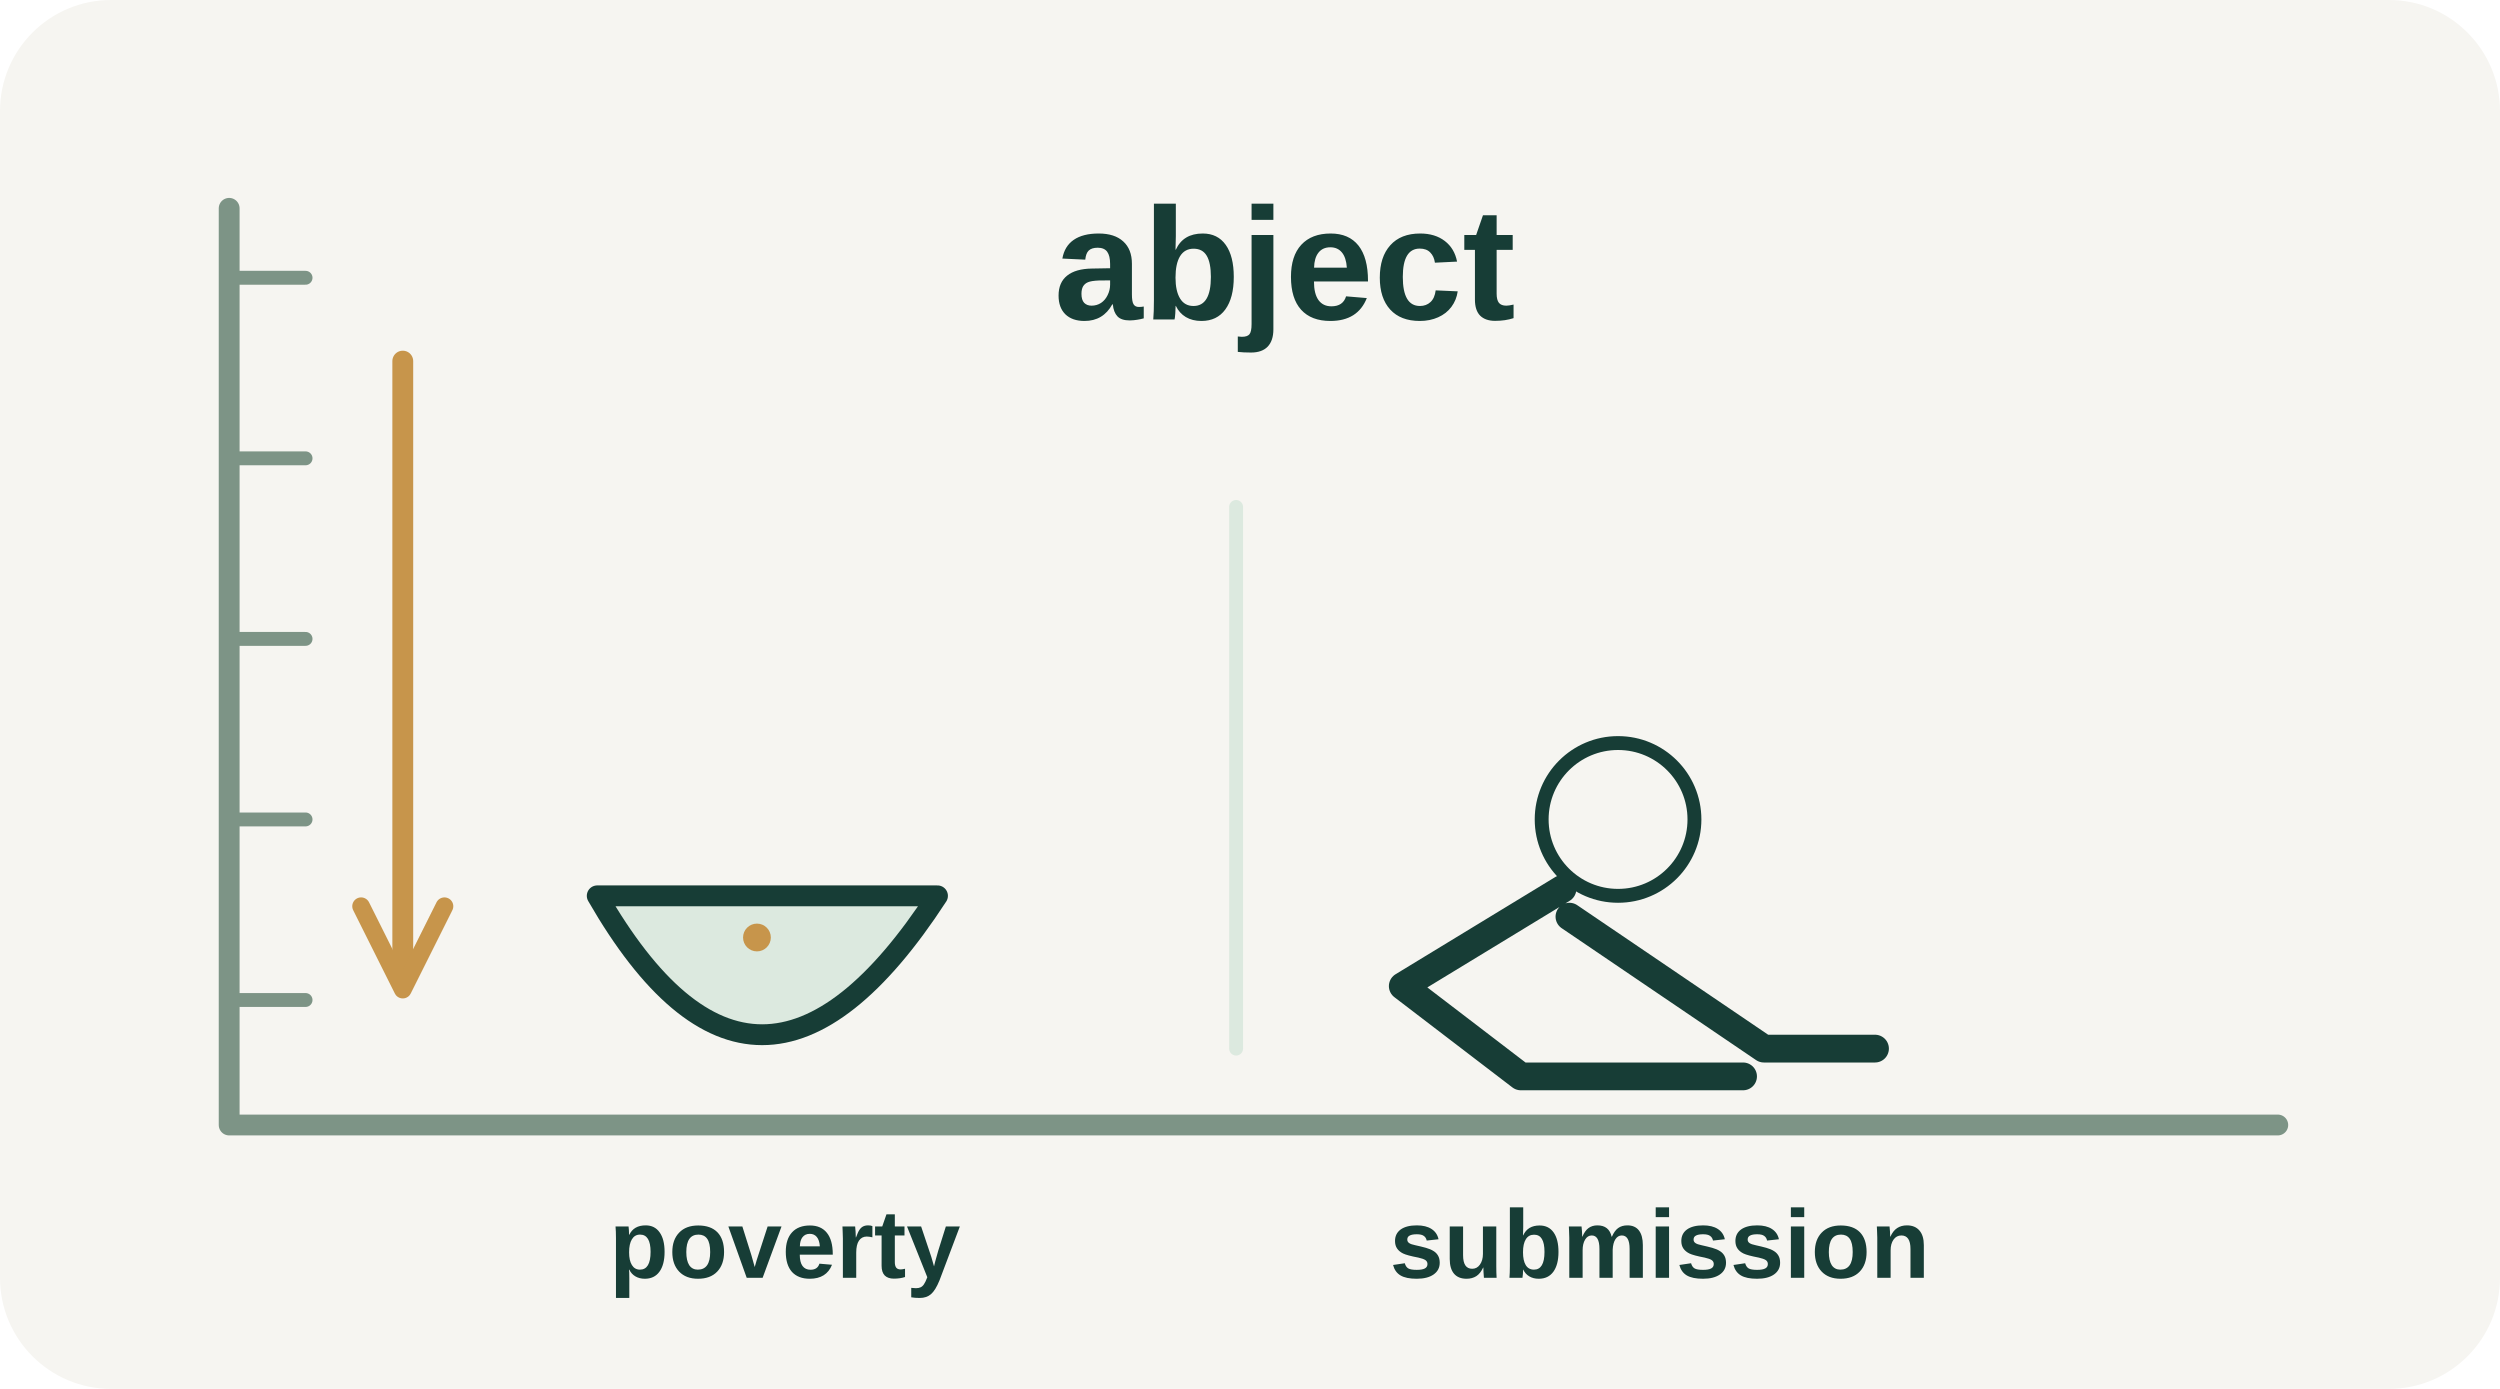
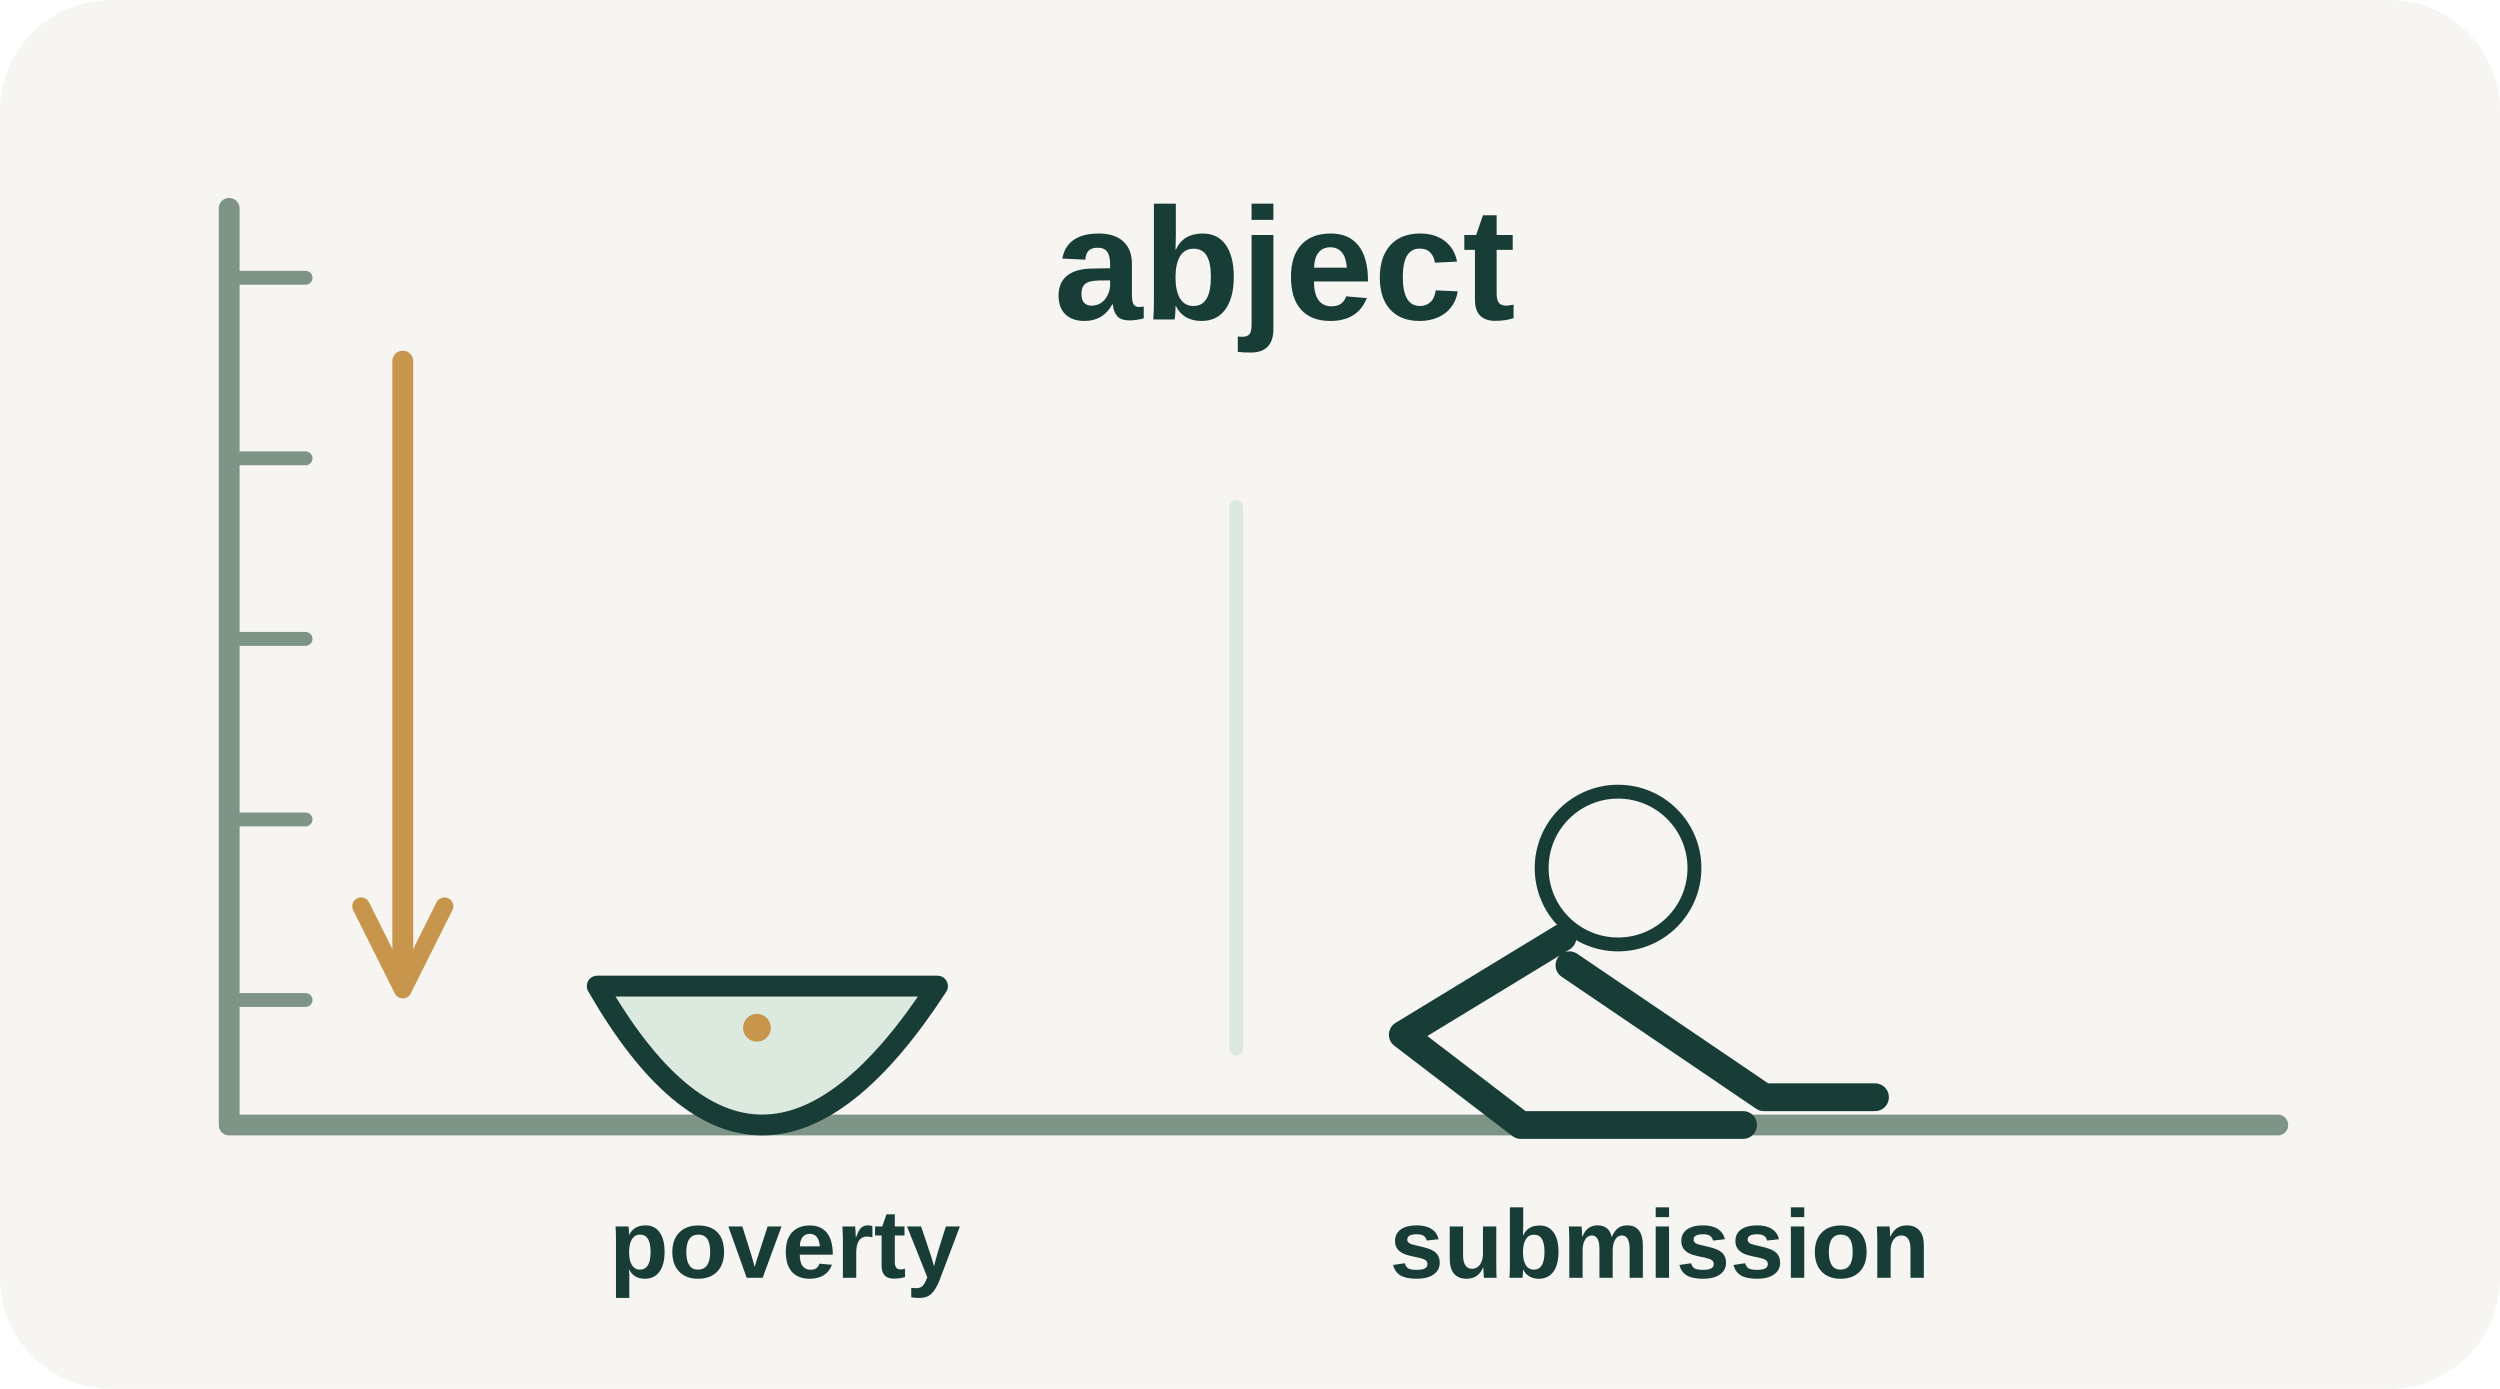
<svg xmlns="http://www.w3.org/2000/svg" viewBox="0 0 360 200" role="img" aria-labelledby="title desc">
  <defs>
    <marker id="arr" viewBox="0 0 10 10" refX="8" refY="5" markerWidth="5" markerHeight="5" orient="auto-start-reverse">
      <path d="M1 1L9 5 1 9" fill="none" stroke="#c7954b" stroke-width="1.7" stroke-linecap="round" stroke-linejoin="round" />
    </marker>
  </defs>
  <rect width="360" height="200" rx="16" fill="#f6f5f1" />
  <path d="M33 30V162H328" fill="none" stroke="#7d9486" stroke-width="3" stroke-linecap="round" stroke-linejoin="round" />
  <path d="M33 40L44 40" fill="none" stroke="#7d9486" stroke-width="2" stroke-linecap="round" stroke-linejoin="round" />
  <path d="M33 66L44 66" fill="none" stroke="#7d9486" stroke-width="2" stroke-linecap="round" stroke-linejoin="round" />
  <path d="M33 92L44 92" fill="none" stroke="#7d9486" stroke-width="2" stroke-linecap="round" stroke-linejoin="round" />
  <path d="M33 118L44 118" fill="none" stroke="#7d9486" stroke-width="2" stroke-linecap="round" stroke-linejoin="round" />
  <path d="M33 144L44 144" fill="none" stroke="#7d9486" stroke-width="2" stroke-linecap="round" stroke-linejoin="round" />
  <path d="M58 52L58 141" fill="none" stroke="#c7954b" stroke-width="3" stroke-linecap="round" stroke-linejoin="round" marker-end="url(#arr)" />
-   <path d="M86 129Q109 169 135 129Z" fill="#dce9df" stroke="#173d36" stroke-width="3" stroke-linecap="round" stroke-linejoin="round" />
-   <circle cx="109" cy="135" r="2" fill="#c7954b" stroke="none" stroke-width="2" />
+   <path d="M86 142Q109 182 135 142Z" fill="#dce9df" stroke="#173d36" stroke-width="3" stroke-linecap="round" stroke-linejoin="round" />
+   <circle cx="109" cy="148" r="2" fill="#c7954b" stroke="none" stroke-width="2" />
  <text x="113" y="184" fill="#173d36" font-family="Arial, sans-serif" font-size="14" font-weight="600" text-anchor="middle">poverty</text>
-   <circle cx="233" cy="118" r="11" fill="#f6f5f1" stroke="#173d36" stroke-width="2" />
-   <path d="M225 128L202 142 219 155H251M226 132L254 151H270" fill="none" stroke="#173d36" stroke-width="4" stroke-linecap="round" stroke-linejoin="round" />
+   <circle cx="233" cy="125" r="11" fill="#f6f5f1" stroke="#173d36" stroke-width="2" />
+   <path d="M225 135L202 149 219 162H251M226 139L254 158H270" fill="none" stroke="#173d36" stroke-width="4" stroke-linecap="round" stroke-linejoin="round" />
  <text x="239" y="184" fill="#173d36" font-family="Arial, sans-serif" font-size="14" font-weight="600" text-anchor="middle">submission</text>
  <text x="185" y="46" fill="#173d36" font-family="Arial, sans-serif" font-size="23" font-weight="600" text-anchor="middle">abject</text>
  <path d="M178 73L178 151" fill="none" stroke="#dce9df" stroke-width="2" stroke-linecap="round" stroke-linejoin="round" />
</svg>
